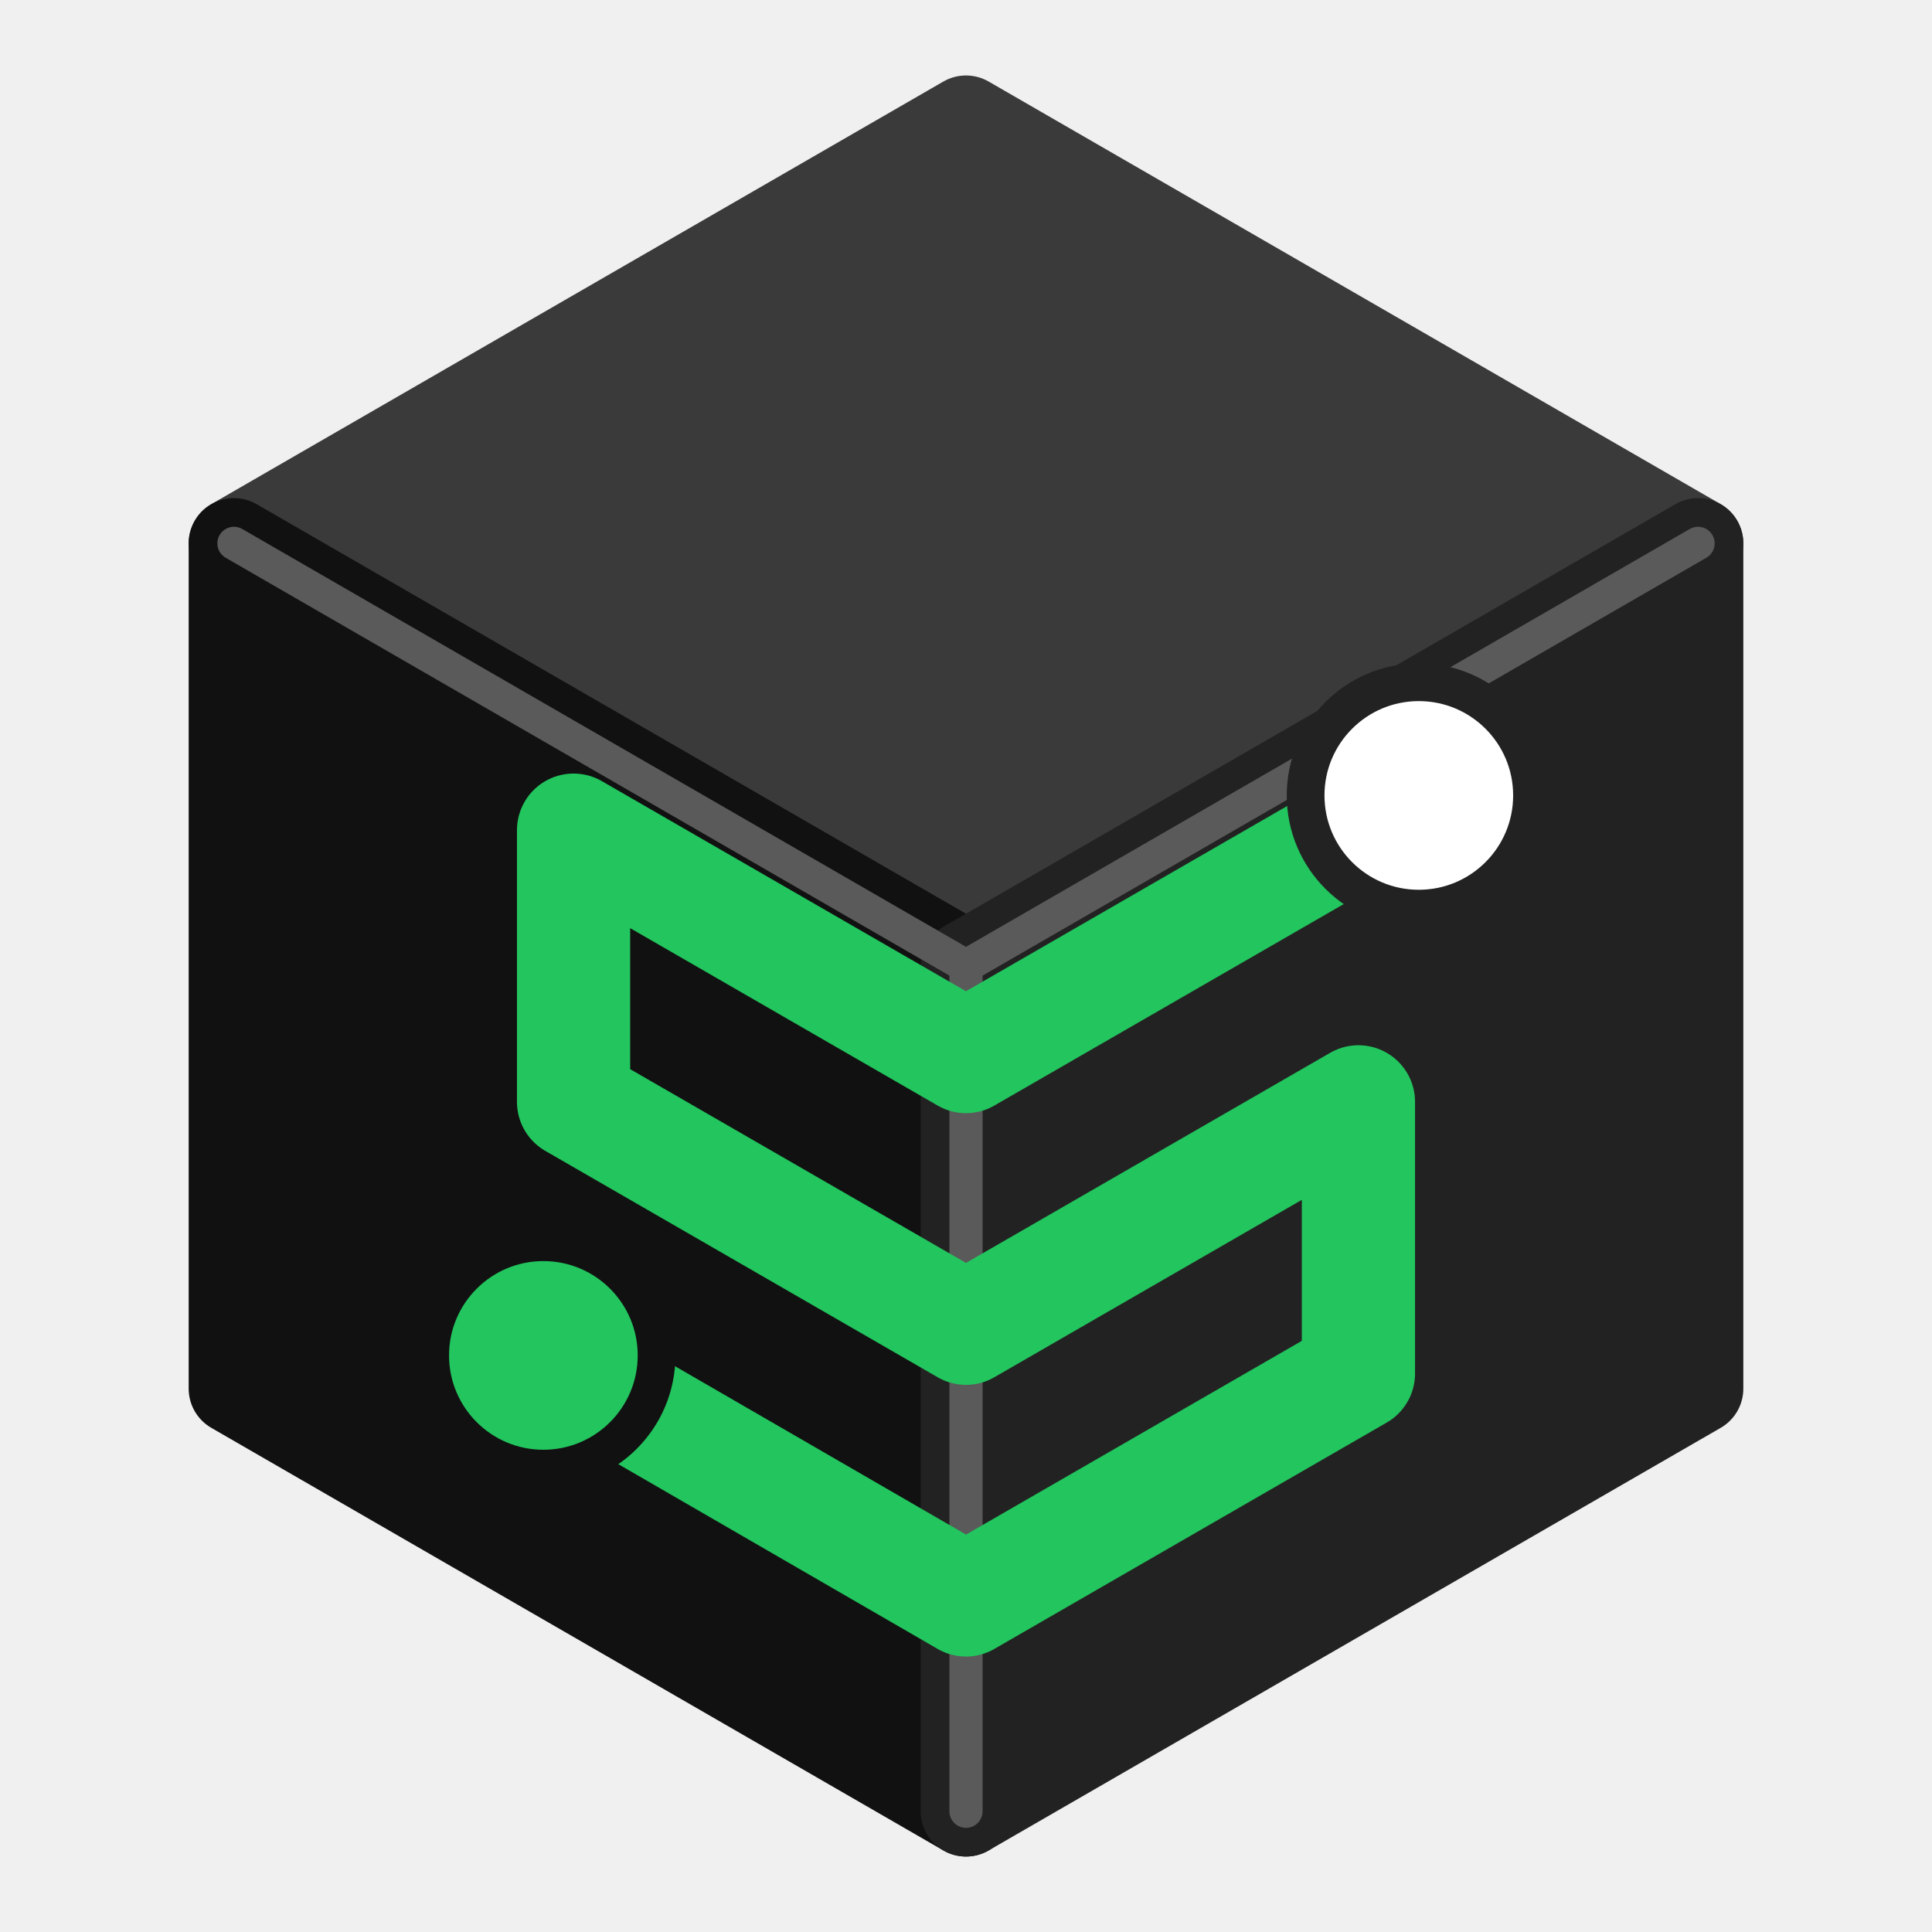
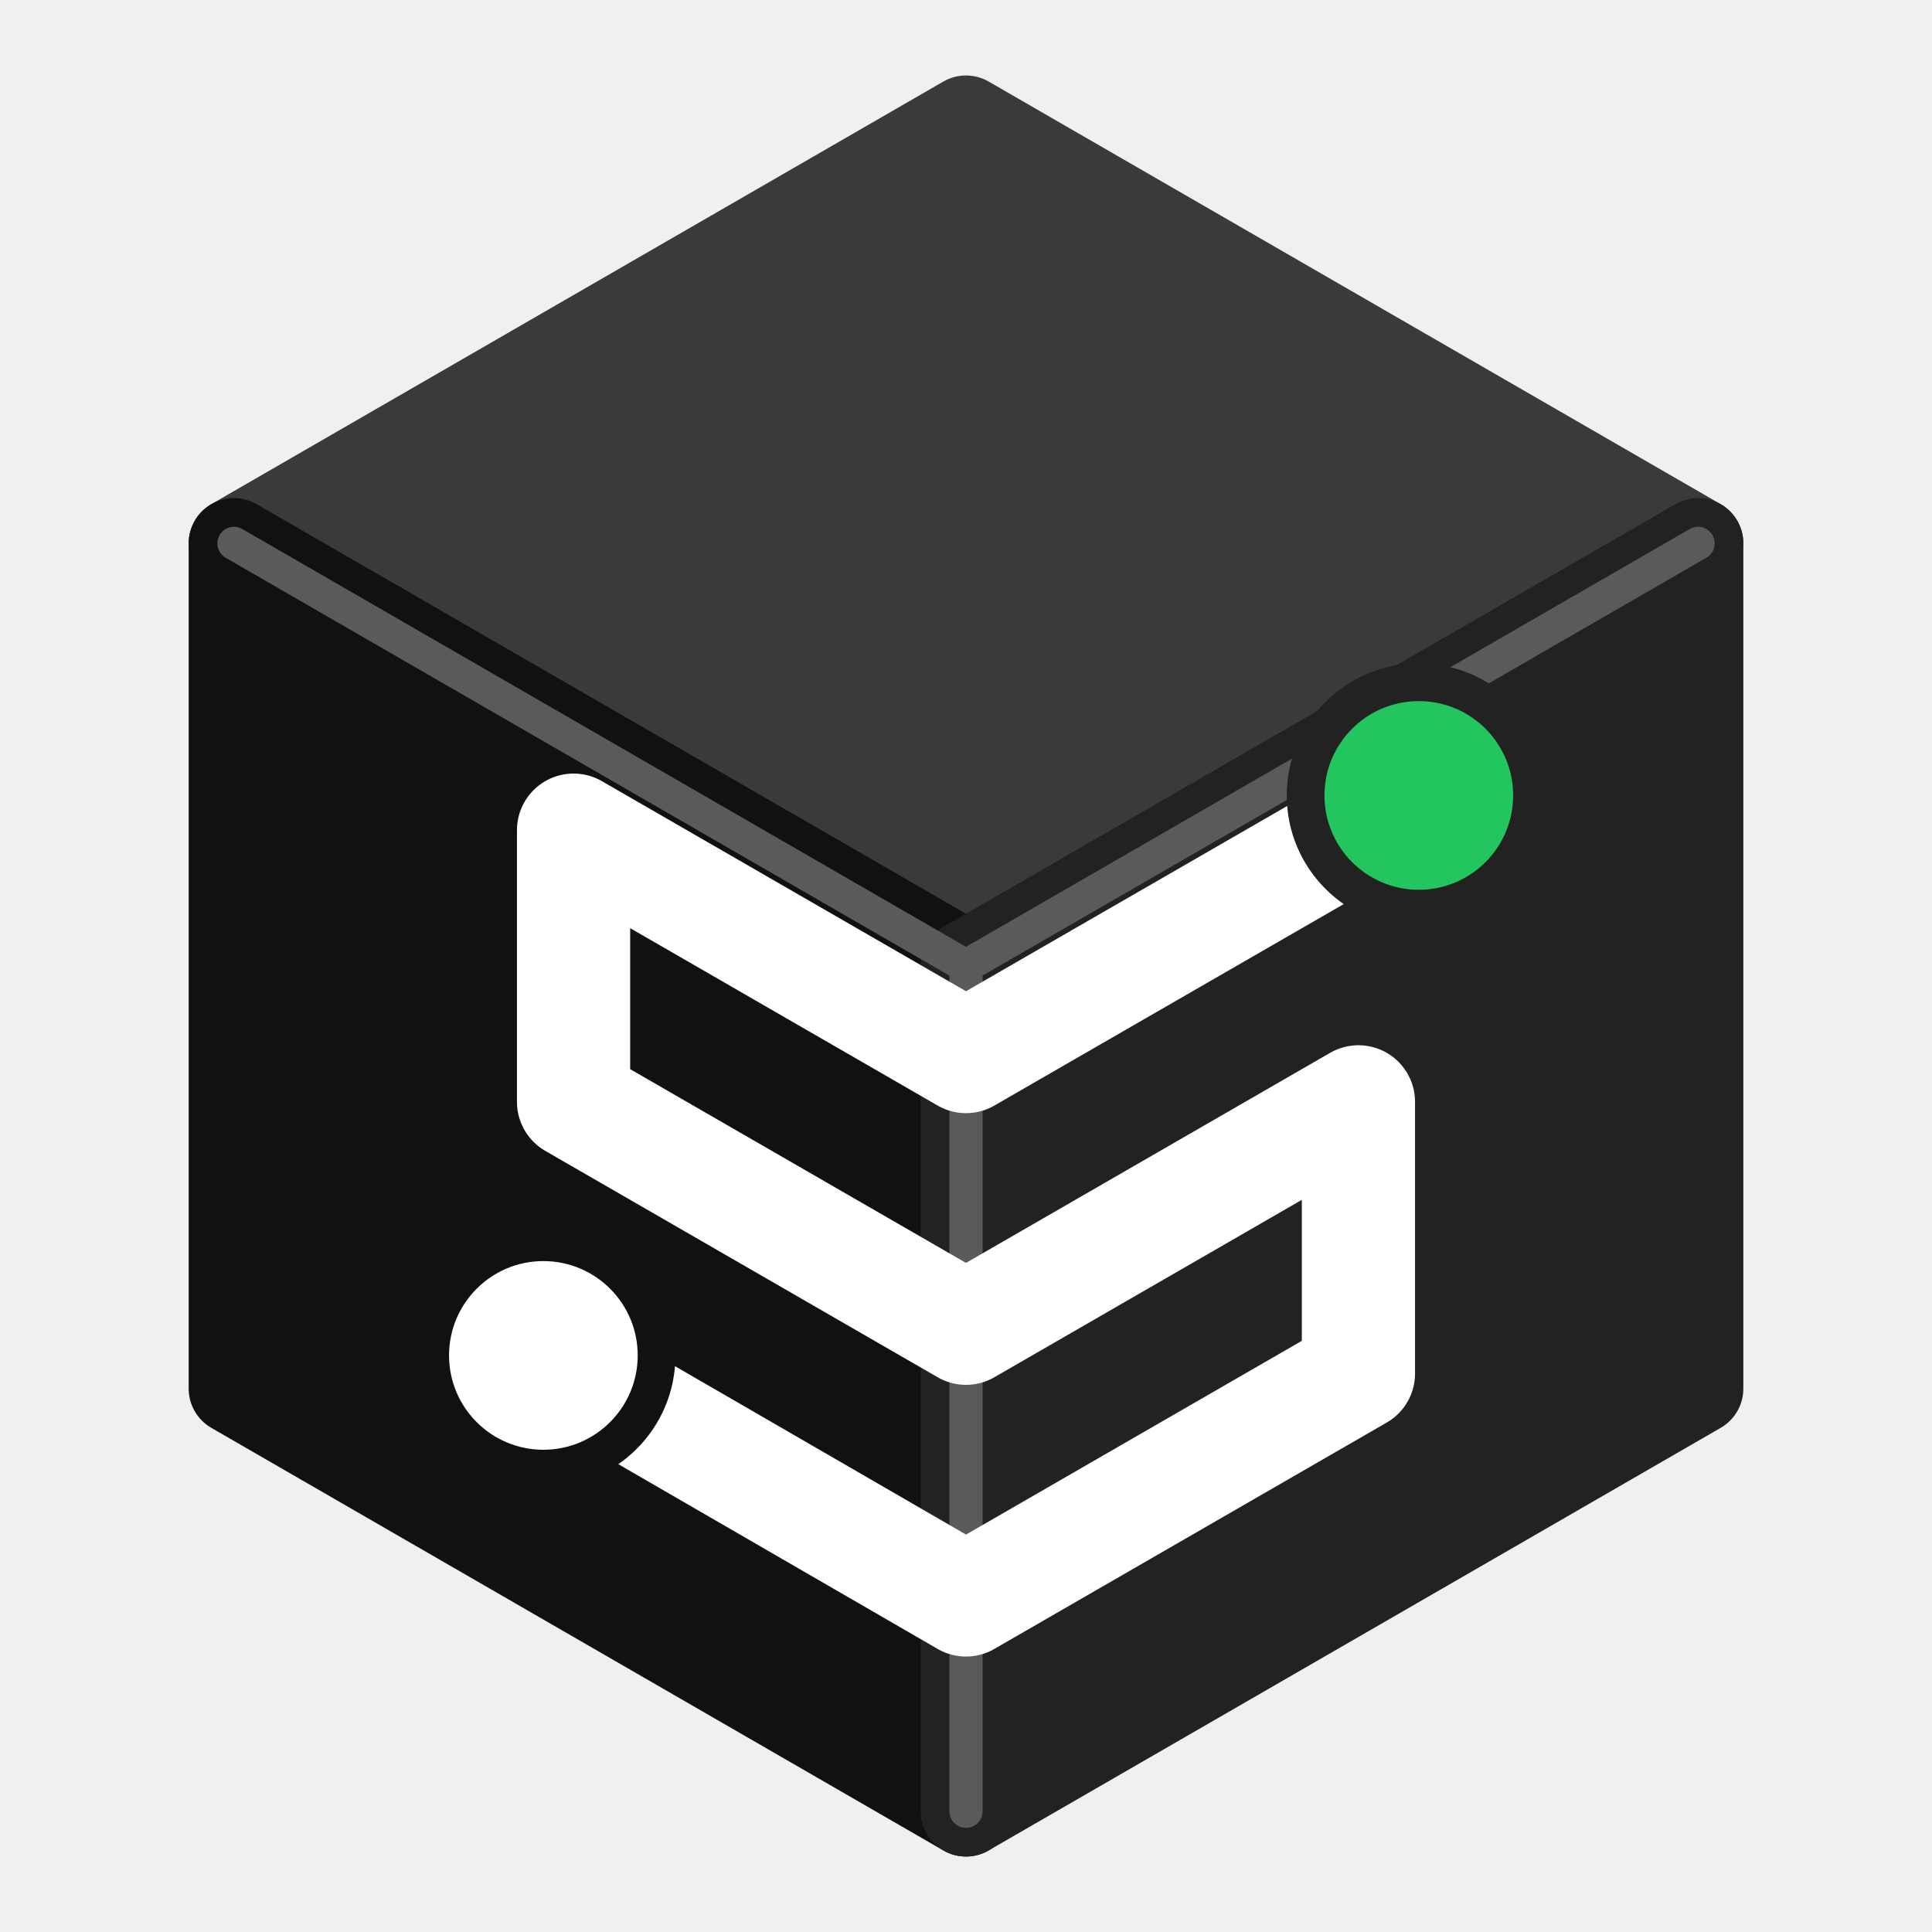
<svg xmlns="http://www.w3.org/2000/svg" viewBox="0 0 128 128">
  <g stroke-linejoin="round">
    <path d="M64.0 8.0 L112.5 36.0 L64.0 64.0 L15.5 36.0Z" fill="#3a3a3a" stroke="#3a3a3a" stroke-width="6" />
    <path d="M15.5 36.0 L64.0 64.0 L64.0 120.0 L15.5 92.0Z" fill="#111111" stroke="#111111" stroke-width="6" />
    <path d="M64.0 64.0 L112.5 36.0 L112.5 92.0 L64.0 120.0Z" fill="#222222" stroke="#222222" stroke-width="6" />
    <path d="M15.5 36 L64 64 L112.5 36 M64 64 L64 120" fill="none" stroke="#5a5a5a" stroke-width="2.2" stroke-linecap="round" />
  </g>
-   <path d="M94.0 52.7 L64.0 70.0 L38.0 55.0 L38.0 73.0 L64.0 88.0 L90.0 73.0 L90.0 91.0 L64.0 106.0 L36.0 89.8" fill="none" stroke="#22c55e" stroke-width="7.5" stroke-linecap="round" stroke-linejoin="round" />
-   <circle cx="94.0" cy="52.7" r="7.5" fill="#ffffff" stroke="#222222" stroke-width="2.5" />
-   <circle cx="36.0" cy="89.8" r="7.5" fill="#22c55e" stroke="#111111" stroke-width="2.5" />
+   <path d="M94.0 52.7 L64.0 70.0 L38.0 55.0 L38.0 73.0 L64.0 88.0 L90.0 73.0 L90.0 91.0 L64.0 106.0 L36.0 89.8" fill="none" stroke="#ffffff" stroke-width="7.5" stroke-linecap="round" stroke-linejoin="round" />
+   <circle cx="94.0" cy="52.7" r="7.5" fill="#22c55e" stroke="#222222" stroke-width="2.5" />
+   <circle cx="36.0" cy="89.8" r="7.5" fill="#ffffff" stroke="#111111" stroke-width="2.5" />
</svg>
